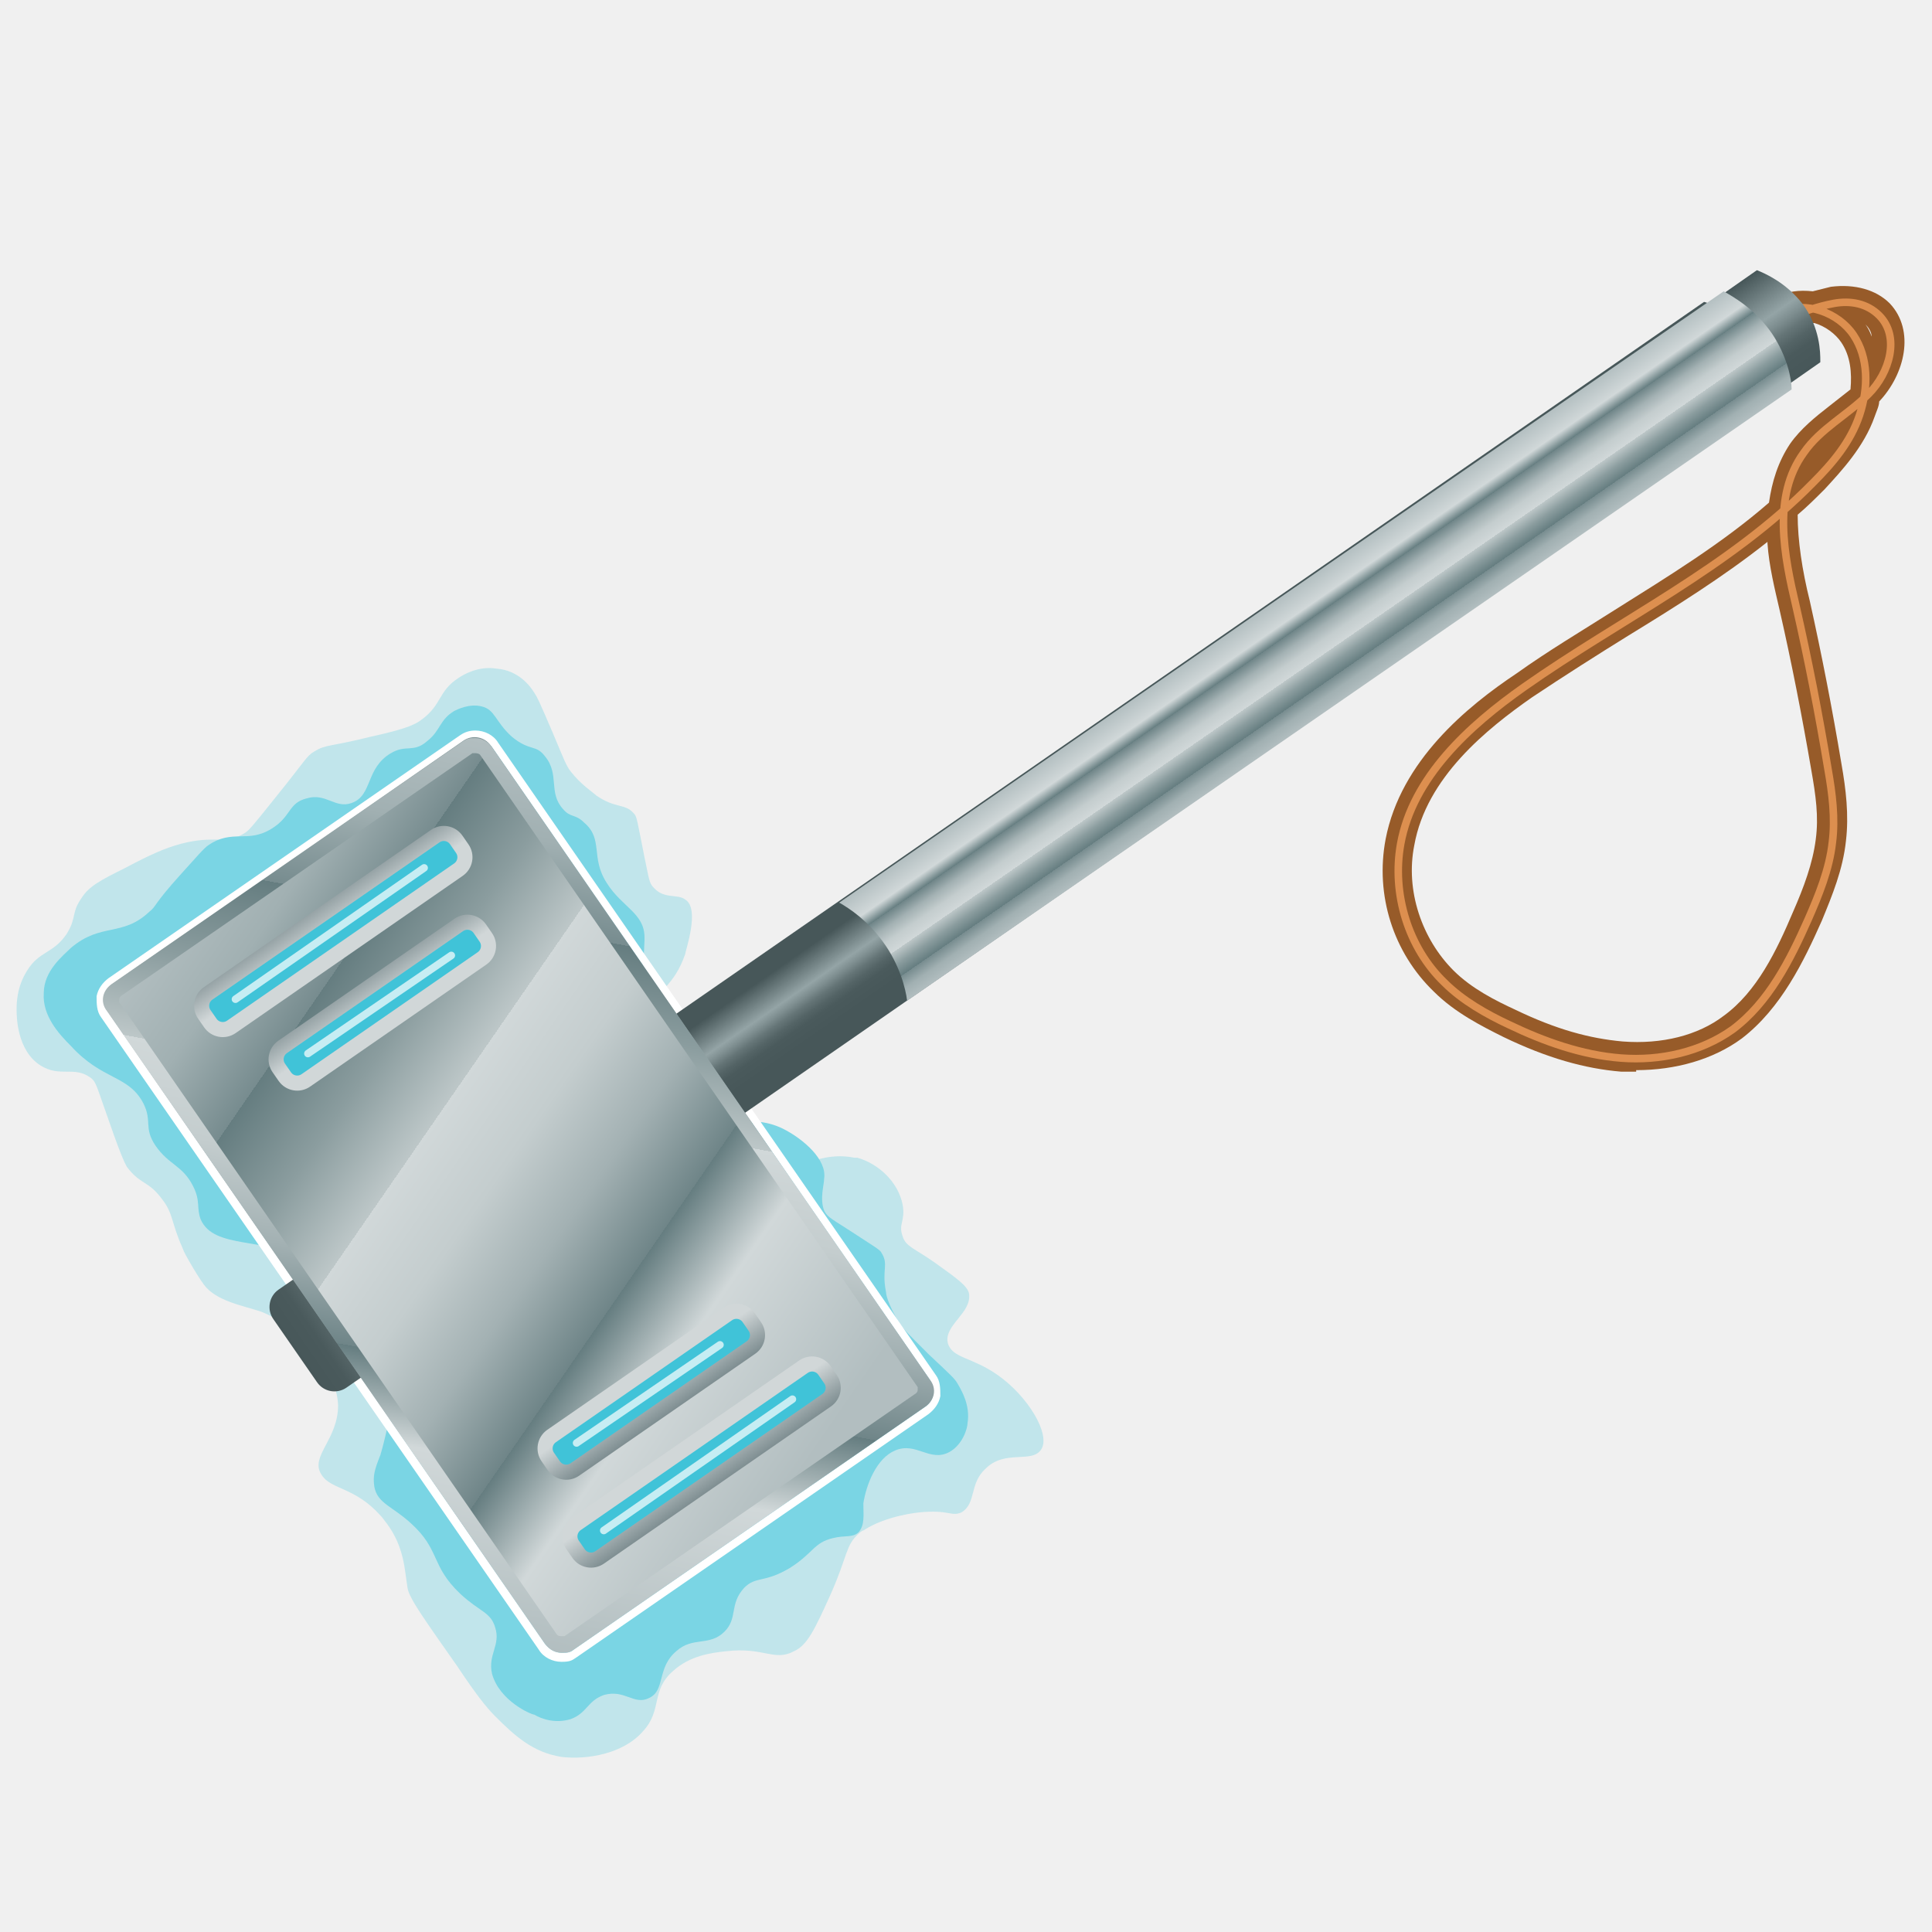
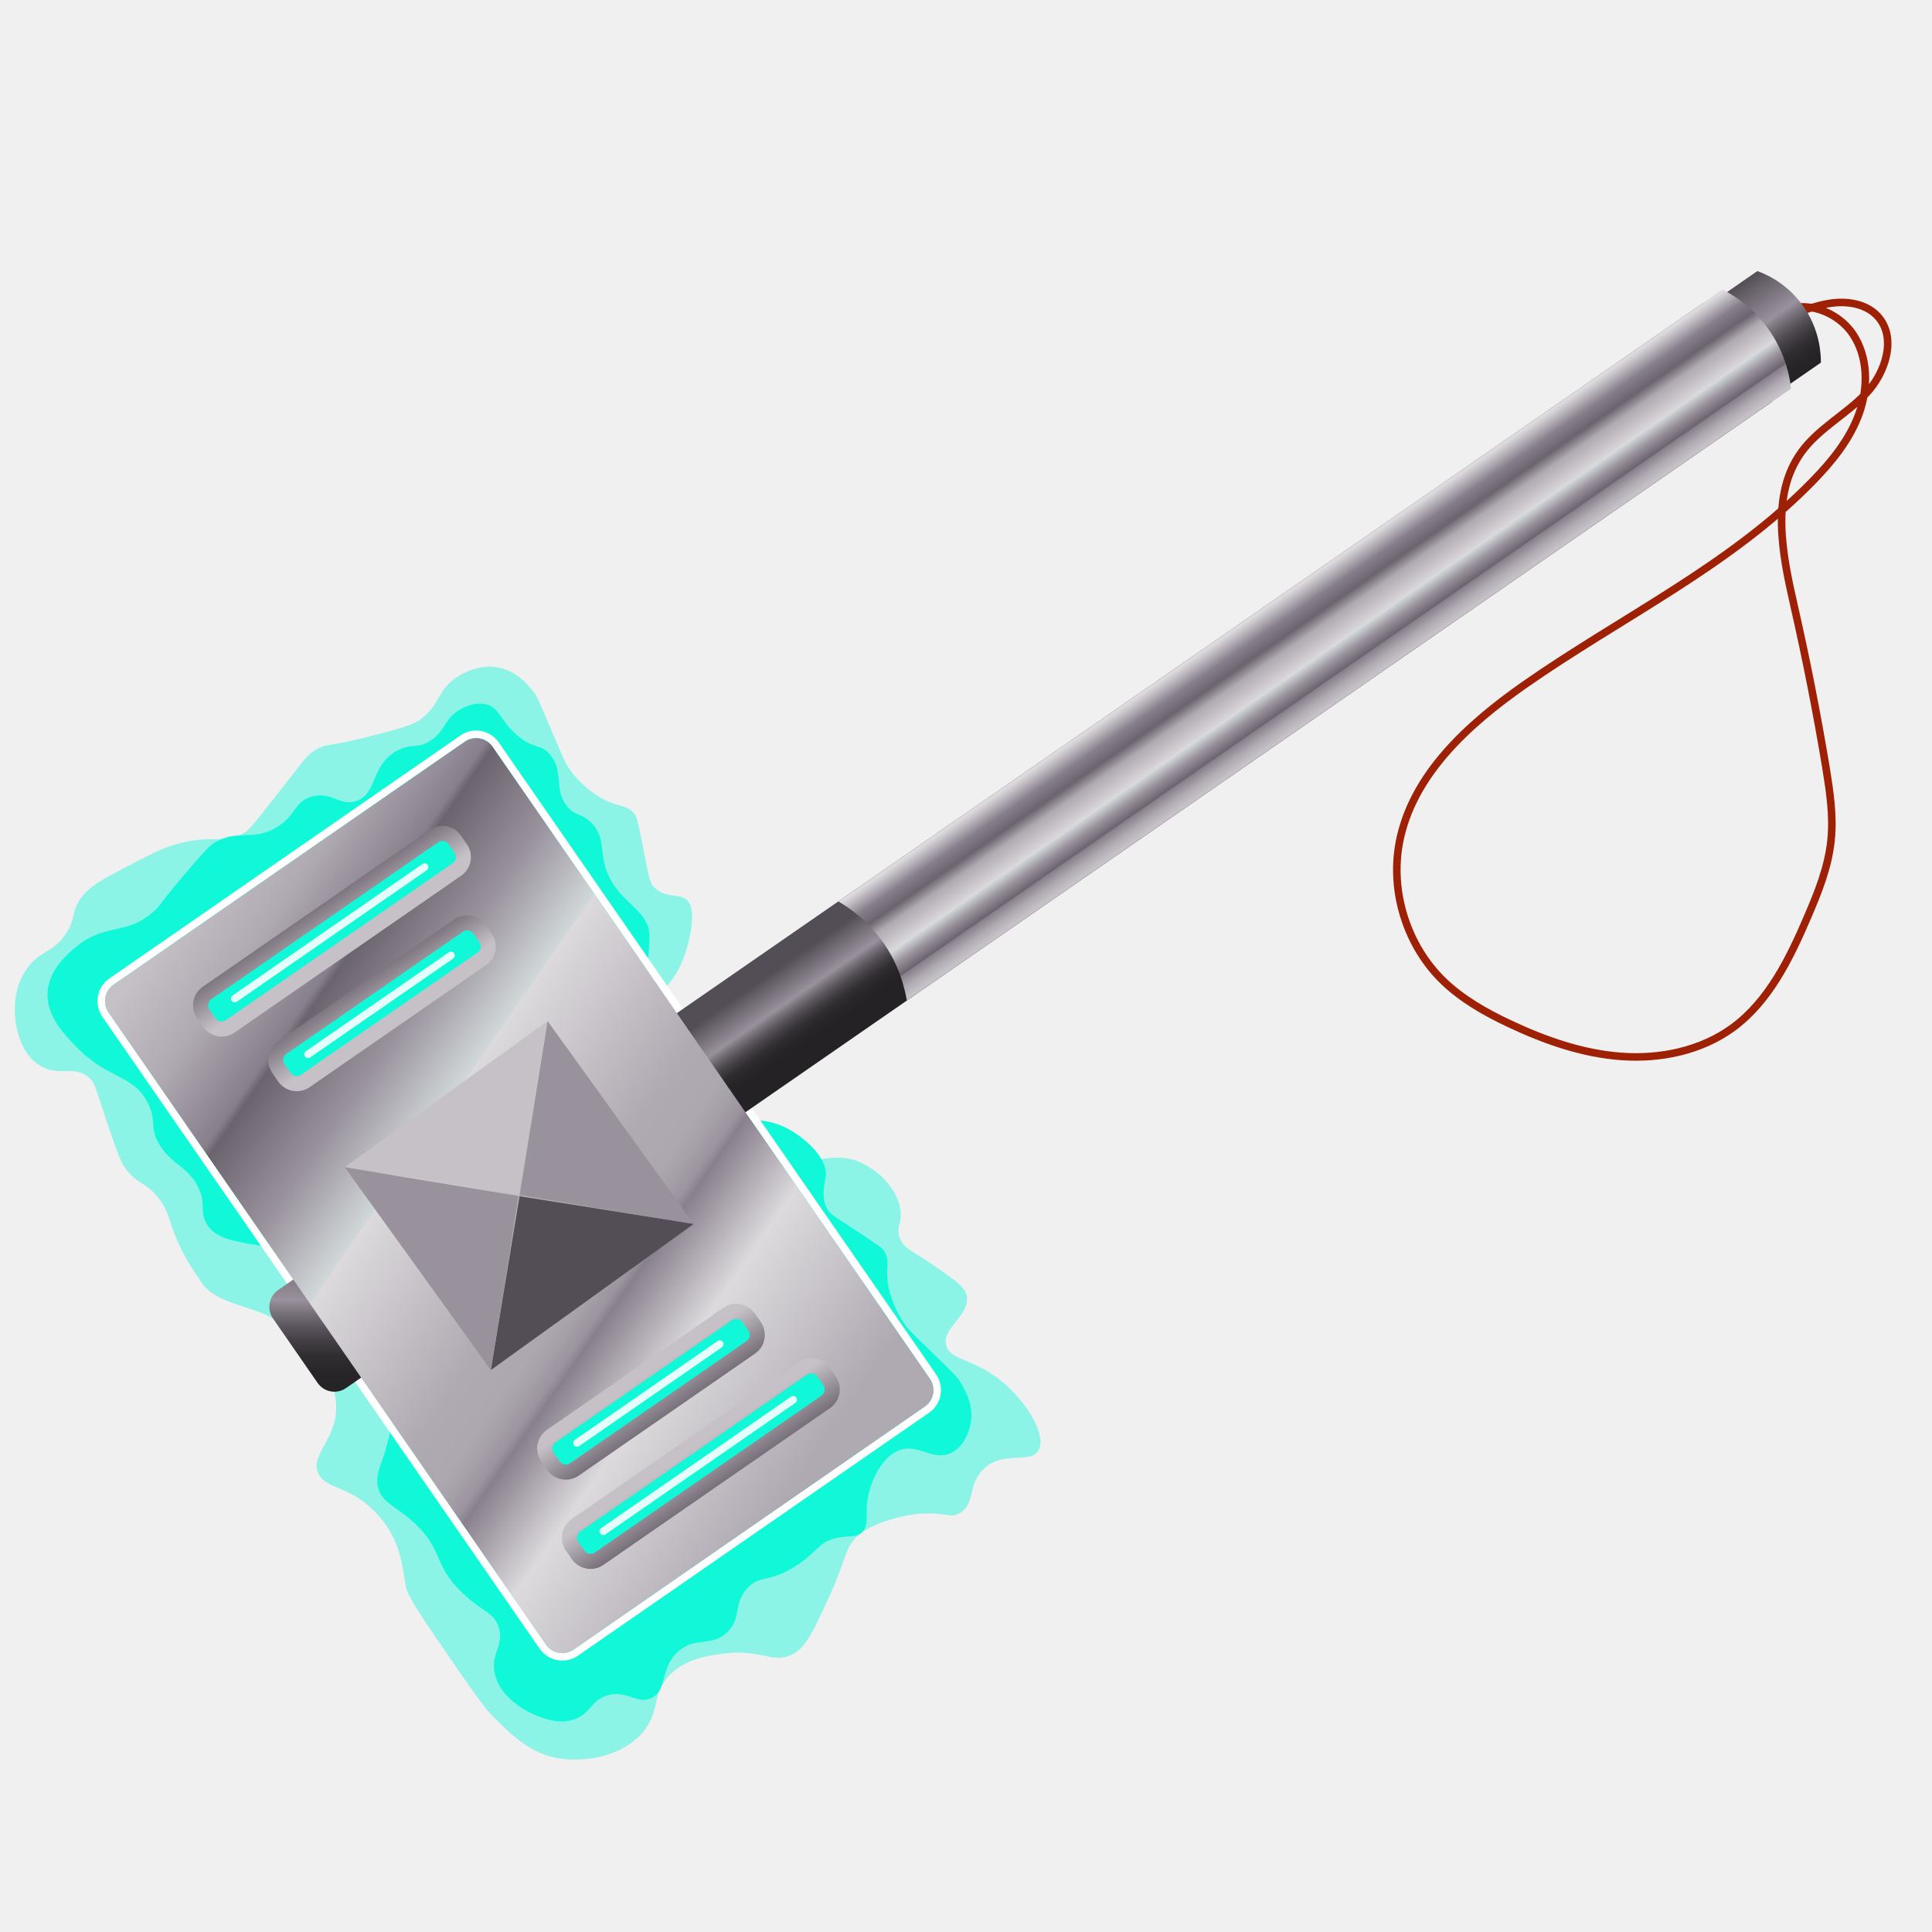
- <svg xmlns="http://www.w3.org/2000/svg" id="Layer_1" version="1.1" viewBox="0 0 128 128">
+ <svg xmlns="http://www.w3.org/2000/svg" xmlns:xlink="http://www.w3.org/1999/xlink" id="a" data-name="Layer 1" viewBox="0 0 128 128">
  <defs>
-     <style>
-       .st0 {
-         fill: url(#linear-gradient2);
-       }
- 
-       .st1 {
-         fill: #975b29;
-       }
- 
-       .st2 {
-         fill: #fff;
-       }
- 
-       .st3 {
-         fill: url(#linear-gradient1);
-       }
- 
-       .st4 {
-         stroke: url(#linear-gradient7);
-       }
- 
-       .st4, .st5, .st6, .st7 {
-         fill: #40c3d8;
-       }
- 
-       .st4, .st5, .st6, .st7, .st8 {
-         stroke-linecap: round;
-         stroke-linejoin: bevel;
-       }
- 
-       .st4, .st6 {
-         stroke-width: 1px;
-       }
- 
-       .st5 {
-         stroke: url(#linear-gradient8);
-       }
- 
-       .st5, .st7 {
-         stroke-width: 1px;
-       }
- 
-       .st9, .st10 {
-         fill: #7ad5e4;
-       }
- 
-       .st6 {
-         stroke: url(#linear-gradient6);
-       }
- 
-       .st10 {
-         opacity: .4;
-       }
- 
-       .st10, .st11 {
-         isolation: isolate;
-       }
- 
-       .st12 {
-         fill: url(#linear-gradient4);
-       }
- 
-       .st13 {
-         fill: url(#linear-gradient5);
-       }
- 
-       .st14 {
-         fill: url(#linear-gradient3);
-       }
- 
-       .st15 {
-         stroke: #dd8f4f;
-         stroke-miterlimit: 10;
-       }
- 
-       .st15, .st8 {
-         fill: none;
-         stroke-width: .5px;
-       }
- 
-       .st16 {
-         fill: url(#linear-gradient);
-       }
- 
-       .st7 {
-         stroke: url(#linear-gradient9);
-       }
- 
-       .st8 {
-         stroke: #c6edf3;
-       }
-     </style>
-     <linearGradient id="linear-gradient" x1="61" y1="-1.9" x2="68.4" y2="-1.9" gradientTransform="translate(150.1 77.8) rotate(-124.7) scale(1 -1)" gradientUnits="userSpaceOnUse">
-       <stop offset="0" stop-color="#475759" />
-       <stop offset=".2" stop-color="#4a5a5c" />
-       <stop offset=".3" stop-color="#546466" />
-       <stop offset=".4" stop-color="#657577" />
-       <stop offset=".5" stop-color="#7e8e90" />
-       <stop offset=".6" stop-color="#94a4a6" />
-       <stop offset="1" stop-color="#475759" />
+     <linearGradient id="b" x1="61.02" y1="129.9" x2="68.4" y2="129.9" gradientTransform="translate(44.86 150.66) rotate(-124.68)" gradientUnits="userSpaceOnUse">
+       <stop offset="0" stop-color="#242225" />
+       <stop offset=".12" stop-color="#272528" />
+       <stop offset=".23" stop-color="#312e32" />
+       <stop offset=".32" stop-color="#423e43" />
+       <stop offset=".41" stop-color="#5a555c" />
+       <stop offset=".5" stop-color="#78727b" />
+       <stop offset=".58" stop-color="#99919c" />
+       <stop offset="1" stop-color="#534e56" />
    </linearGradient>
-     <linearGradient id="linear-gradient1" x1="123.3" y1="55.8" x2="123.3" y2="60.9" gradientTransform="translate(11 166.3) rotate(-34.7) scale(1 -1)" gradientUnits="userSpaceOnUse">
-       <stop offset="0" stop-color="#475759" />
-       <stop offset=".2" stop-color="#4a5a5c" />
-       <stop offset=".3" stop-color="#546466" />
-       <stop offset=".4" stop-color="#657577" />
-       <stop offset=".5" stop-color="#7e8e90" />
-       <stop offset=".6" stop-color="#94a4a6" />
-       <stop offset="1" stop-color="#475759" />
+     <linearGradient id="c" x1="123.25" y1="72.25" x2="123.25" y2="67.06" gradientTransform="translate(-61.81 61.06) rotate(-34.68)" xlink:href="#b" />
+     <linearGradient id="d" x1="-174.33" y1="138.28" x2="-174.33" y2="146.26" gradientTransform="translate(149.91 -173.74) rotate(-34.68)" gradientUnits="userSpaceOnUse">
+       <stop offset=".02" stop-color="#dcdadd" />
+       <stop offset=".18" stop-color="#887f8c" />
+       <stop offset=".3" stop-color="#6b636e" />
+       <stop offset=".4" stop-color="#afa9b1" />
+       <stop offset=".5" stop-color="#c6c1c7" />
+       <stop offset=".6" stop-color="#dcdadd" />
+       <stop offset=".6" stop-color="#d1d8d9" />
+       <stop offset=".7" stop-color="#99919c" />
+       <stop offset=".8" stop-color="#6b636e" />
+       <stop offset=".81" stop-color="#887f8c" />
+       <stop offset=".9" stop-color="#afa9b1" />
+       <stop offset=".98" stop-color="#c6c1c7" />
    </linearGradient>
-     <linearGradient id="linear-gradient2" x1="-174.3" y1="-10.3" x2="-174.3" y2="-18.3" gradientTransform="translate(222.7 -68.5) rotate(-34.7) scale(1 -1)" gradientUnits="userSpaceOnUse">
-       <stop offset="0" stop-color="#b2bec0" />
-       <stop offset=".2" stop-color="#d1d8d9" />
-       <stop offset=".3" stop-color="#657d80" />
-       <stop offset=".3" stop-color="#6f8588" />
-       <stop offset=".4" stop-color="#a3b1b3" />
-       <stop offset=".5" stop-color="#c4cdce" />
+     <linearGradient id="e" x1="52.19" y1="73.97" x2="58.15" y2="65.37" gradientTransform="translate(-31.97 17.29)" xlink:href="#b" />
+     <linearGradient id="f" x1="-229.82" y1="166.52" x2="-249.27" y2="114.71" gradientTransform="translate(273.33 -63.06)" gradientUnits="userSpaceOnUse">
+       <stop offset="0" stop-color="#afa9b1" />
+       <stop offset=".2" stop-color="#dcdadd" />
+       <stop offset=".3" stop-color="#887f8c" />
+       <stop offset=".3" stop-color="#8c8390" />
+       <stop offset=".31" stop-color="#9c949f" />
+       <stop offset=".33" stop-color="#a6a0a9" />
+       <stop offset=".35" stop-color="#ada7af" />
+       <stop offset=".4" stop-color="#afa9b1" />
+       <stop offset=".5" stop-color="#c6c1c7" />
+       <stop offset=".6" stop-color="#dcdadd" />
      <stop offset=".6" stop-color="#d1d8d9" />
-       <stop offset=".6" stop-color="#bdc7c8" />
-       <stop offset=".7" stop-color="#8b9d9f" />
-       <stop offset=".8" stop-color="#657d80" />
-       <stop offset=".8" stop-color="#778c8f" />
-       <stop offset=".9" stop-color="#a1b0b2" />
-       <stop offset="1" stop-color="#b2bec0" />
+       <stop offset=".7" stop-color="#99919c" />
+       <stop offset=".8" stop-color="#6b636e" />
+       <stop offset=".81" stop-color="#887f8c" />
+       <stop offset=".9" stop-color="#afa9b1" />
+       <stop offset="1" stop-color="#c6c1c7" />
    </linearGradient>
-     <linearGradient id="linear-gradient3" x1="50.7" y1="58.3" x2="59.6" y2="58.3" gradientTransform="translate(-32 145.3) scale(1 -1)" gradientUnits="userSpaceOnUse">
-       <stop offset="0" stop-color="#475759" />
-       <stop offset=".2" stop-color="#4a5a5c" />
-       <stop offset=".3" stop-color="#546466" />
-       <stop offset=".4" stop-color="#657577" />
-       <stop offset=".5" stop-color="#7e8e90" />
-       <stop offset=".6" stop-color="#94a4a6" />
-       <stop offset="1" stop-color="#475759" />
+     <linearGradient id="g" x1="-335.59" y1="151.39" x2="-335.59" y2="146.62" gradientTransform="translate(260.47 -9.41) scale(.64 .71)" gradientUnits="userSpaceOnUse">
+       <stop offset="0" stop-color="#c6c1c7" />
+       <stop offset="1" stop-color="#6b636e" />
    </linearGradient>
-     <linearGradient id="linear-gradient4" x1="-229.8" y1="-38.5" x2="-249.3" y2="13.3" gradientTransform="translate(273.3 64.9) scale(1 -1)" gradientUnits="userSpaceOnUse">
-       <stop offset="0" stop-color="#b2bec0" />
-       <stop offset=".2" stop-color="#d1d8d9" />
-       <stop offset=".3" stop-color="#657d80" />
-       <stop offset=".3" stop-color="#6f8588" />
-       <stop offset=".4" stop-color="#a3b1b3" />
-       <stop offset=".5" stop-color="#c4cdce" />
-       <stop offset=".6" stop-color="#d1d8d9" />
-       <stop offset=".6" stop-color="#bdc7c8" />
-       <stop offset=".7" stop-color="#8b9d9f" />
-       <stop offset=".8" stop-color="#657d80" />
-       <stop offset=".8" stop-color="#778c8f" />
-       <stop offset=".9" stop-color="#a1b0b2" />
-       <stop offset="1" stop-color="#b2bec0" />
-     </linearGradient>
-     <linearGradient id="linear-gradient5" x1="29.2" y1="19.9" x2="39.6" y2="77.6" gradientTransform="translate(0 128) scale(1 -1)" gradientUnits="userSpaceOnUse">
-       <stop offset="0" stop-color="#b2bec0" />
-       <stop offset=".2" stop-color="#d1d8d9" />
-       <stop offset=".3" stop-color="#657d80" />
-       <stop offset=".3" stop-color="#6f8588" />
-       <stop offset=".4" stop-color="#a3b1b3" />
-       <stop offset=".5" stop-color="#c4cdce" />
-       <stop offset=".6" stop-color="#d1d8d9" />
-       <stop offset=".6" stop-color="#bdc7c8" />
-       <stop offset=".7" stop-color="#8b9d9f" />
-       <stop offset=".8" stop-color="#657d80" />
-       <stop offset=".8" stop-color="#778c8f" />
-       <stop offset=".9" stop-color="#a1b0b2" />
-       <stop offset="1" stop-color="#b2bec0" />
-     </linearGradient>
-     <linearGradient id="linear-gradient6" x1="-334.5" y1="-23.4" x2="-334.5" y2="-18.6" gradientTransform="translate(-167.6 112.5) rotate(-180) scale(.6 -.7)" gradientUnits="userSpaceOnUse">
-       <stop offset="0" stop-color="#d1d7d8" />
-       <stop offset="1" stop-color="#6a7c80" />
-     </linearGradient>
-     <linearGradient id="linear-gradient7" x1="-334.4" y1="-31.5" x2="-334.4" y2="-26.8" gradientTransform="translate(-170.9 113.5) rotate(-180) scale(.6 -.7)" gradientUnits="userSpaceOnUse">
-       <stop offset="0" stop-color="#d1d7d8" />
-       <stop offset="1" stop-color="#6a7c80" />
-     </linearGradient>
-     <linearGradient id="linear-gradient8" x1="-290.3" y1="-74.7" x2="-290.3" y2="-70" gradientTransform="translate(207.8 9.5) scale(.6 -.7)" gradientUnits="userSpaceOnUse">
-       <stop offset="0" stop-color="#d1d7d8" />
-       <stop offset="1" stop-color="#6a7c80" />
-     </linearGradient>
-     <linearGradient id="linear-gradient9" x1="-290.3" y1="-82.9" x2="-290.3" y2="-78.1" gradientTransform="translate(211.1 8.5) scale(.6 -.7)" gradientUnits="userSpaceOnUse">
-       <stop offset="0" stop-color="#d1d7d8" />
-       <stop offset="1" stop-color="#6a7c80" />
-     </linearGradient>
+     <linearGradient id="h" x1="-335.59" y1="159.52" x2="-335.59" y2="154.75" gradientTransform="translate(257.16 -19.99) scale(.64 .71)" xlink:href="#g" />
+     <linearGradient id="i" x1="-291.27" y1="202.73" x2="-291.27" y2="197.96" gradientTransform="translate(207.77 -81.36) scale(.64 .71)" xlink:href="#g" />
+     <linearGradient id="j" x1="-291.27" y1="210.85" x2="-291.27" y2="206.09" gradientTransform="translate(211.08 -82.39) scale(.64 .71)" xlink:href="#g" />
  </defs>
-   <g class="st11">
-     <g id="Layer_11" data-name="Layer_1">
-       <g>
-         <path class="st1" d="M108.4,71c-.3,0-.7,0-1,0-2.4-.2-4.9-.9-7.8-2.3-1.4-.7-3.2-1.6-4.6-3-2.7-2.6-3.9-6.4-3.2-10.1,1-5.2,5.4-8.8,8.7-11,2.1-1.5,4.3-2.8,6.5-4.2,3.5-2.2,7.1-4.4,10.2-7.1.2-1.4.6-2.7,1.4-3.9.7-1,1.7-1.8,2.6-2.5.5-.4.9-.7,1.4-1.1.1-1.1,0-2.2-.6-3.1-.4-.6-1.1-1.1-1.8-1.3-.2,0-.4.1-.7.2-.3.1-.6.2-.9.3v-.4c-.1,0-1-1.8-1-1.8.8-.4,1.6-.5,2.5-.4.4-.1.8-.2,1.2-.3,1.6-.2,3,.2,3.9,1.1,1.7,1.8,1,4.7-.7,6.5,0,.3-.2.7-.3,1-.7,2-2.2,3.6-3.3,4.8-.6.6-1.2,1.2-1.8,1.7,0,1.7.3,3.7.8,5.7.8,3.6,1.5,7.2,2.1,10.8.3,1.7.5,3.4.3,5.1-.2,1.9-.9,3.6-1.6,5.3-1.2,2.7-2.7,5.8-5.3,7.8-1.9,1.4-4.4,2.1-7,2.1h0ZM117.1,35.9c-2.9,2.3-6.1,4.3-9.2,6.2-2.1,1.3-4.3,2.7-6.4,4.1-3,2.1-7,5.3-7.8,9.8-.6,3,.5,6.2,2.6,8.3,1.2,1.2,2.8,2,4.1,2.6,2.7,1.3,4.9,1.9,7.1,2.1,2.6.2,5-.4,6.7-1.7,2.2-1.6,3.5-4.3,4.6-6.9.7-1.6,1.3-3.2,1.5-4.8.2-1.5,0-2.9-.3-4.6-.6-3.5-1.3-7.1-2.1-10.6-.3-1.3-.7-2.9-.8-4.4ZM123.6,21.5s0,0,0,0c.2.3.3.5.4.8,0-.3-.2-.6-.4-.8,0,0,0,0,0,0h0Z" />
-         <path class="st15" d="M118,20.7c1.6-.8,3.8,0,4.8,1.5s1,3.5.4,5.3-1.8,3.2-3.1,4.5c-5.5,5.6-12.7,9-19.1,13.5-3.7,2.6-7.4,6-8.2,10.4-.6,3.3.5,6.9,2.9,9.2,1.2,1.2,2.8,2.1,4.3,2.8,2.3,1.1,4.8,2,7.4,2.2s5.3-.4,7.4-1.9c2.4-1.8,3.8-4.6,5-7.3.7-1.6,1.4-3.3,1.6-5.1.2-1.6,0-3.2-.3-4.9-.6-3.6-1.3-7.2-2.1-10.7-.8-3.4-1.6-7.3.5-10.2,1.1-1.6,2.9-2.5,4.3-3.9s2.1-3.8.7-5.2c-.8-.8-1.9-1-3-.8s-2.1.6-3.1.9" />
-         <path class="st10" d="M43.2,66.9c.3-1.4,1.4-1.4,2.2-3.7,0-.2,1-3,0-3.6-.5-.4-1.4,0-2.1-.8-.3-.3-.3-.6-.6-2-.5-2.5-.5-2.7-.7-2.9-.6-.7-1.2-.3-2.5-1.2-.2-.2-1-.7-1.7-1.6-.3-.4-.4-.7-1.2-2.6-.9-2.1-1-2.3-1.2-2.6-.3-.5-1.1-1.5-2.5-1.6-1.2-.2-2.2.4-2.5.6-1.4.9-1.1,1.8-2.5,2.8-.5.4-1.5.7-3.3,1.1-2.8.7-3,.5-3.8,1-.5.3-.5.5-2.6,3.1-1.6,2-1.7,2.1-2,2.3-1.3.8-1.9.1-4.2.7-1.1.3-2,.7-3.7,1.6-1.6.8-2.4,1.2-2.9,2-.7,1-.3,1.3-1,2.4-.9,1.3-1.8,1.1-2.6,2.4-.7,1.1-.7,2.2-.7,2.6s0,2.7,1.6,3.7c1.3.8,2.2,0,3.3.8.4.3.4.6,1.3,3.1.8,2.3,1,2.6,1.1,2.8.9,1.2,1.4.9,2.3,2.1.8,1,.6,1.5,1.4,3.3.1.3.3.6.4.8,0,0,.5.9,1,1.6.8,1.1,2.6,1.4,3.8,1.8,2.5,1,5,3.7,5.1,6.2,0,2.3-1.9,3.4-1.1,4.6.6,1,2.2.8,3.9,2.7.2.2.3.4.4.5,1.2,1.6,1.2,3.1,1.4,4.3.1.7,1.2,2.2,3.3,5.2,1.2,1.8,1.9,2.7,2.5,3.3,1.3,1.3,2.5,2.4,4.4,2.7,1.7.2,4.1-.2,5.4-1.7,1.3-1.4.5-2.7,2-4,1.1-1,2.5-1.2,3.5-1.3,2.5-.3,3.2.7,4.5,0,.9-.4,1.4-1.5,2.4-3.7,1.2-2.7,1-3.3,1.9-4.1,0,0,.2-.2.3-.2,1.5-1,3.7-1.2,3.7-1.2,2-.2,2.1.3,2.8,0,1-.6.5-1.9,1.6-2.9,1.3-1.3,3.1-.3,3.7-1.3.6-1-.9-3.5-2.9-4.9-1.7-1.2-3-1.1-3.3-2.1-.3-1.2,1.6-2,1.4-3.3-.1-.5-.8-1-2.2-2-1.4-1-2-1.1-2.2-1.8-.3-.8.2-1,0-2.1-.3-1.5-1.6-2.7-3-3.1,0,0-.2,0-.2,0-1.5-.3-2.6.2-3.1.3-1.3.3-2.7-.8-4.6-2.5-2.8-2.4-6-5.1-5.4-7.7h0Z" />
-         <path class="st9" d="M47.2,74.9c.2-.1,2.6-1.3,4.9,0,1.1.6,2.7,1.9,2.5,3.2,0,.4-.3,1.3,0,2.1.2.4.4.5,1.5,1.2,2,1.3,2.2,1.4,2.3,1.6.5.8,0,1.1.3,2.6,0,.3.3,1.1.9,2.1.3.4.5.6,1.9,2,1.6,1.5,1.7,1.6,1.9,1.9.3.5.9,1.5.7,2.7,0,.3-.3,1.4-1.2,1.9-1.3.7-2.2-.7-3.6-.1-1.2.5-1.9,2.2-2.1,3.5,0,.8.1,1.4-.3,1.9-.4.4-.9.2-1.7.4-1.3.3-1.3,1-2.9,2-1.7,1-2.2.5-3,1.3-1,1.1-.4,2-1.3,2.9-1,1-2.1.3-3.2,1.3-1.3,1.1-.7,2.6-1.8,3.1-1,.5-1.6-.6-3-.2-1.1.4-1.1,1.2-2.2,1.6-1,.3-1.9,0-2.4-.3-.2,0-2.3-.9-2.8-2.7-.3-1.3.6-1.9.2-3.1-.3-1-1-1-2.3-2.2-2-1.9-1.3-2.9-3.3-4.7-1.2-1.1-2.2-1.3-2.4-2.4-.1-.7,0-1.1.4-2.1,0,0,.5-1.6.9-4.2.5-2.9-2.2-6.9-5.4-8.6-3.2-1.7-6.5-.8-7.4-2.8-.3-.8,0-1.2-.5-2.2-.7-1.4-1.6-1.4-2.5-2.7-.8-1.2-.2-1.6-.8-2.8-1-1.9-2.7-1.5-4.8-3.8-.8-.8-1.9-2-1.8-3.5,0-1.5,1.3-2.5,1.8-3,2-1.7,3.4-.7,5.2-2.4.5-.4.2-.4,2.1-2.5,1-1.1,1.5-1.7,1.8-1.9,1.6-1.1,2.6-.1,4.2-1.1,1.3-.8,1.1-1.7,2.3-2,1.3-.4,1.9.7,3,.3,1.4-.5.9-2.3,2.6-3.3,1-.6,1.5,0,2.4-.8.9-.7.8-1.4,1.8-2,.2-.1,1-.5,1.8-.3.9.2.9,1,2,2,1.2,1,1.6.5,2.2,1.3,1,1.2.2,2.4,1.2,3.5.5.6.8.3,1.4.9,1.3,1.1.4,2.3,1.5,4,1,1.6,2.5,2,2.5,3.6v.2c-.1,2.6-.3,3.6-.3,4.4,0,1.4.6,2.5,2,4.8.9,1.5,1.9,2.7,2.6,3.4h0Z" />
-         <path class="st2" d="M31.5,48.9c.4,0,.8.2,1.1.6l29,41.9c.4.6.3,1.4-.3,1.8l-23.3,16.1c-.2.2-.5.2-.8.2-.4,0-.8-.2-1.1-.6L7.2,67.1c-.4-.6-.3-1.4.3-1.8l23.3-16.1c.2-.2.5-.2.8-.2M31.5,48.4c-.4,0-.7.1-1,.3l-23.3,16.1c-.4.3-.7.7-.8,1.2,0,.5,0,1,.3,1.4l29,41.9c.3.5.9.8,1.5.8s.7-.1,1-.3l23.3-16.1c.4-.3.7-.7.8-1.2,0-.5,0-1-.3-1.4l-29-41.9c-.3-.5-.9-.8-1.5-.8h0Z" />
-         <path class="st16" d="M120.6,24l-8.3,5.8-4.2-6.1,8.3-5.8c.5.2,1.9.8,3,2.2,1.2,1.6,1.2,3.3,1.2,3.8h0Z" />
-         <path class="st3" d="M117.4,26.6l-73.2,50.7-4.5-6.6L112.9,20c1,.3,2.6.9,3.6,2.4,1,1.5,1,3.1.9,4.2h0Z" />
-         <path class="st0" d="M118.7,25.8l-58.6,40.5c-.1-.8-.5-2.4-1.6-3.9-1-1.4-2.2-2.2-2.9-2.6,19.5-13.5,39-27,58.6-40.5.7.4,2.1,1.2,3.2,2.8,1,1.5,1.3,3,1.3,3.7h0Z" />
-         <rect class="st14" x="18.8" y="83" width="8.8" height="7.9" rx="1.4" ry="1.4" transform="translate(-45.4 28.7) rotate(-34.7)" />
-         <g>
-           <rect class="st12" x="18.9" y="52.4" width="30.9" height="53.6" rx="1.3" ry="1.3" transform="translate(-39 33.6) rotate(-34.7)" />
-           <path class="st13" d="M31.5,49.9s.2,0,.3.1l29,41.9c0,0,0,.2,0,.2,0,0,0,.1-.1.2l-23.3,16.1s-.1,0-.2,0-.2,0-.3-.1l-29-41.9c0,0,0-.2,0-.2,0,0,0-.1.1-.2l23.3-16.1s.1,0,.2,0M31.5,48.9c-.3,0-.5,0-.8.2l-23.3,16.1c-.6.4-.8,1.2-.3,1.8l29,41.9c.3.4.7.6,1.1.6s.5,0,.8-.2l23.3-16.1c.6-.4.8-1.2.3-1.8l-29-41.9c-.3-.4-.7-.6-1.1-.6h0Z" />
-         </g>
-         <g>
-           <g>
-             <rect class="st6" x="36.3" y="95.6" width="20.3" height="2.7" rx="1" ry="1" transform="translate(-46.9 43.6) rotate(-34.7)" />
-             <rect class="st4" x="35" y="90.9" width="16.2" height="2.7" rx="1" ry="1" transform="translate(-44.8 40.9) rotate(-34.7)" />
-           </g>
-           <g>
-             <rect class="st5" x="11.9" y="60.4" width="20.3" height="2.7" rx="1" ry="1" transform="translate(-31.2 23.5) rotate(-34.7)" />
-             <rect class="st7" x="17.2" y="65.1" width="16.2" height="2.7" rx="1" ry="1" transform="translate(-33.3 26.2) rotate(-34.7)" />
-           </g>
-           <line class="st8" x1="40" y1="101.4" x2="52.5" y2="92.7" />
-           <line class="st8" x1="15.6" y1="66.2" x2="28.1" y2="57.5" />
-           <line class="st8" x1="38.2" y1="95.6" x2="47.7" y2="89.1" />
-           <line class="st8" x1="20.4" y1="69.8" x2="29.9" y2="63.3" />
-         </g>
-       </g>
+   <path d="M117.98,20.66c1.63-.82,3.77-.03,4.78,1.48s1.03,3.54.41,5.26-1.8,3.17-3.08,4.48c-5.46,5.61-12.72,9.03-19.13,13.52-3.72,2.61-7.4,5.95-8.25,10.42-.62,3.29.52,6.86,2.92,9.18,1.25,1.2,2.78,2.07,4.35,2.81,2.35,1.11,4.84,1.99,7.43,2.18s5.29-.37,7.39-1.9c2.41-1.77,3.78-4.6,4.96-7.35.7-1.63,1.37-3.3,1.55-5.06.17-1.62-.08-3.25-.34-4.86-.6-3.59-1.3-7.15-2.11-10.7-.78-3.42-1.57-7.33.49-10.17,1.13-1.56,2.94-2.48,4.27-3.87s2.08-3.78.74-5.17c-.75-.78-1.94-.97-3.01-.83s-2.08.58-3.11.89" style="fill: none; stroke: #9e2105; stroke-miterlimit: 10; stroke-width: .5px;" />
+   <path d="M43.24,66.89c.3-1.37,1.36-1.37,2.15-3.71.07-.21.98-2.95.04-3.62-.51-.36-1.41-.06-2.09-.78-.29-.31-.33-.58-.61-2-.49-2.53-.55-2.68-.71-2.87-.6-.72-1.15-.34-2.52-1.24-.24-.16-1.03-.7-1.71-1.63-.32-.43-.42-.69-1.25-2.64-.89-2.11-.96-2.27-1.19-2.56-.35-.45-1.14-1.45-2.49-1.64-1.21-.16-2.2.42-2.49.6-1.41.86-1.15,1.83-2.48,2.84-.55.41-1.46.65-3.29,1.12-2.81.73-2.97.46-3.79.98-.47.29-.54.45-2.64,3.13-1.57,2-1.7,2.13-1.98,2.3-1.3.79-1.94.12-4.22.68-1.1.27-1.96.72-3.69,1.63-1.57.82-2.36,1.25-2.91,2.01-.71,1-.3,1.34-1.01,2.38-.91,1.33-1.79,1.11-2.64,2.39-.7,1.05-.74,2.15-.74,2.57,0,.26-.01,2.69,1.62,3.74,1.27.82,2.23-.05,3.28.81.42.35.4.6,1.26,3.14.78,2.3.96,2.59,1.1,2.79.85,1.23,1.41.94,2.31,2.13.77,1.02.56,1.49,1.44,3.28.15.31.29.56.42.78,0,0,.51.89,1.03,1.59.79,1.06,2.62,1.4,3.77,1.85,2.53.98,4.96,3.69,5.06,6.17.09,2.29-1.86,3.36-1.14,4.59.6,1.02,2.21.75,3.94,2.7.2.22.33.41.41.51,1.17,1.6,1.16,3.07,1.44,4.31.15.66,1.2,2.18,3.31,5.24,1.25,1.81,1.88,2.72,2.49,3.32,1.32,1.3,2.49,2.45,4.41,2.73,1.71.25,4.09-.16,5.43-1.71,1.26-1.45.54-2.69,1.96-3.97,1.08-.98,2.5-1.16,3.46-1.28,2.51-.31,3.18.7,4.49.07.91-.44,1.41-1.54,2.42-3.73,1.24-2.7,1.02-3.28,1.94-4.14.09-.08.17-.16.27-.22,1.47-1.01,3.71-1.23,3.71-1.23,1.95-.15,2.13.34,2.78-.05,1.04-.63.52-1.88,1.55-2.9,1.29-1.29,3.12-.32,3.66-1.26.6-1.04-.92-3.51-2.86-4.9-1.7-1.21-3.04-1.12-3.26-2.08-.27-1.18,1.65-1.99,1.36-3.3-.12-.54-.8-1.02-2.16-1.96-1.44-1-1.96-1.09-2.25-1.78-.33-.78.2-.98,0-2.05-.29-1.47-1.63-2.65-2.95-3.14-.09-.03-.17-.05-.24-.07-1.45-.33-2.62.15-3.1.28-1.31.35-2.69-.84-4.62-2.49-2.84-2.43-6.01-5.14-5.44-7.72Z" style="fill: #11f8d9; opacity: .45;" />
+   <path d="M47.24,74.86c.2-.11,2.56-1.33,4.92-.1,1.07.56,2.7,1.92,2.55,3.19-.05.43-.33,1.29.06,2.08.18.36.41.5,1.55,1.24,2.04,1.33,2.15,1.44,2.27,1.64.45.78-.04,1.12.34,2.62.07.27.31,1.14.91,2.06.28.43.47.62,1.92,2.02,1.56,1.52,1.68,1.64,1.86,1.95.28.46.92,1.51.69,2.74-.05.28-.31,1.44-1.24,1.93-1.26.67-2.24-.68-3.56-.12-1.17.49-1.94,2.21-2.07,3.52-.08.85.12,1.43-.31,1.87-.4.41-.89.21-1.7.39-1.26.28-1.31,1.02-2.87,1.96-1.7,1.03-2.19.48-3.02,1.35-1.01,1.06-.37,1.96-1.34,2.92-1.05,1.04-2.09.27-3.25,1.28-1.26,1.1-.7,2.58-1.8,3.1-.98.46-1.64-.59-2.96-.16-1.1.36-1.06,1.24-2.22,1.6-.98.3-1.9-.07-2.43-.28-.23-.09-2.32-.95-2.75-2.73-.33-1.35.63-1.89.25-3.12-.31-1-1.04-.99-2.34-2.21-2.04-1.91-1.28-2.89-3.26-4.71-1.24-1.14-2.18-1.33-2.41-2.41-.14-.66.09-1.14.4-2.05,0,0,.52-1.57.93-4.19.45-2.92-2.21-6.88-5.43-8.57-3.25-1.71-6.52-.8-7.35-2.81-.32-.78.06-1.17-.46-2.22-.67-1.36-1.65-1.4-2.5-2.72-.78-1.22-.2-1.59-.82-2.83-.98-1.95-2.67-1.54-4.82-3.81-.81-.85-1.92-2.02-1.83-3.53.09-1.51,1.33-2.55,1.84-2.98,2.01-1.69,3.37-.72,5.24-2.43.48-.44.25-.37,2.1-2.53.98-1.14,1.48-1.71,1.76-1.9,1.61-1.06,2.59-.11,4.24-1.1,1.32-.8,1.14-1.69,2.3-2.03,1.33-.39,1.9.68,3,.28,1.37-.49.93-2.32,2.61-3.29,1.03-.59,1.47-.08,2.42-.8.9-.69.82-1.39,1.8-1.95.24-.14.99-.55,1.76-.35.89.23.89,1.03,2,2.01,1.16,1.02,1.6.54,2.25,1.35.95,1.17.15,2.37,1.2,3.5.52.56.76.32,1.39.87,1.27,1.13.43,2.28,1.48,4.03.96,1.6,2.49,2.02,2.49,3.61,0,.04,0,.07,0,.22-.14,2.57-.34,3.65-.35,4.41-.03,1.43.64,2.53,1.98,4.75.91,1.51,1.87,2.65,2.59,3.41Z" style="fill: #11f8d9;" />
+   <path d="M31.55,48.9c.42,0,.83.2,1.08.57l28.98,41.88c.41.6.26,1.42-.33,1.83l-23.28,16.11c-.23.16-.49.23-.75.23-.42,0-.83-.2-1.08-.57L7.19,67.07c-.41-.6-.26-1.42.33-1.83l23.28-16.11c.23-.16.49-.23.75-.23M31.55,48.4c-.37,0-.73.11-1.03.32l-23.28,16.11c-.4.28-.67.69-.75,1.17-.09.48.02.96.29,1.36l28.98,41.88c.34.49.9.78,1.49.78.37,0,.73-.11,1.03-.32l23.28-16.11c.4-.28.67-.69.75-1.17.09-.48-.02-.96-.29-1.36l-28.98-41.88c-.34-.49-.9-.78-1.49-.78h0Z" style="fill: #fff;" />
+   <path d="M120.63,24.03l-8.32,5.76-4.2-6.07,8.32-5.76c.51.18,1.9.76,2.98,2.24,1.19,1.63,1.23,3.31,1.23,3.84Z" style="fill: url(#b);" />
+   <path d="M117.42,26.61l-73.25,50.69-4.54-6.57L112.87,20.05c1.03.28,2.59.89,3.6,2.36,1.02,1.46,1.04,3.14.94,4.21Z" style="fill: url(#c);" />
+   <path d="M118.66,25.75l-58.58,40.54c-.14-.82-.5-2.37-1.63-3.94-1.02-1.41-2.21-2.22-2.91-2.63,19.53-13.51,39.05-27.02,58.58-40.54.68.35,2.09,1.18,3.19,2.84,1,1.51,1.27,2.97,1.35,3.72Z" style="fill: url(#d);" />
+   <rect x="18.78" y="83.01" width="8.84" height="7.9" rx="1.35" ry="1.35" transform="translate(-45.36 28.66) rotate(-34.68)" style="fill: url(#e);" />
+   <rect x="18.93" y="52.43" width="30.94" height="53.56" rx="1.32" ry="1.32" transform="translate(-38.96 33.65) rotate(-34.68)" style="fill: url(#f);" />
+   <g>
+     <g>
+       <rect x="36.29" y="95.64" width="20.26" height="2.69" rx="1" ry="1" transform="translate(139.79 150.31) rotate(145.32)" style="fill: #11f8d9; stroke: url(#g); stroke-linecap: round; stroke-linejoin: bevel;" />
+       <rect x="35.02" y="90.86" width="16.21" height="2.69" rx="1" ry="1" transform="translate(131.06 143.49) rotate(145.32)" style="fill: #11f8d9; stroke: url(#h); stroke-linecap: round; stroke-linejoin: bevel;" />
    </g>
+     <g>
+       <rect x="11.87" y="60.35" width="20.26" height="2.69" rx="1" ry="1" transform="translate(-31.2 23.48) rotate(-34.68)" style="fill: #11f8d9; stroke: url(#i); stroke-linecap: round; stroke-linejoin: bevel;" />
+       <rect x="17.2" y="65.12" width="16.21" height="2.69" rx="1" ry="1" transform="translate(-33.32 26.21) rotate(-34.68)" style="fill: #11f8d9; stroke: url(#j); stroke-linecap: round; stroke-linejoin: bevel;" />
+     </g>
+     <line x1="39.97" y1="101.45" x2="52.55" y2="92.74" style="fill: #e6fefb; stroke: #e6fefb; stroke-linecap: round; stroke-linejoin: bevel; stroke-width: .5px;" />
+     <line x1="15.55" y1="66.16" x2="28.13" y2="57.45" style="fill: #e6fefb; stroke: #e6fefb; stroke-linecap: round; stroke-linejoin: bevel; stroke-width: .5px;" />
+     <line x1="38.23" y1="95.6" x2="47.69" y2="89.05" style="fill: #e6fefb; stroke: #e6fefb; stroke-linecap: round; stroke-linejoin: bevel; stroke-width: .5px;" />
+     <line x1="20.41" y1="69.85" x2="29.88" y2="63.3" style="fill: #e6fefb; stroke: #e6fefb; stroke-linecap: round; stroke-linejoin: bevel; stroke-width: .5px;" />
+   </g>
+   <g>
+     <polygon points="34.42 79.25 32.52 90.77 45.96 81.09 34.42 79.25" style="fill: #534e56;" />
+     <polygon points="34.37 79.17 36.28 67.65 22.84 77.33 34.37 79.17" style="fill: #c6c1c7;" />
+     <polygon points="34.36 79.24 22.84 77.33 32.52 90.77 34.36 79.24" style="fill: #99919c;" />
+     <polygon points="34.43 79.18 45.96 81.09 36.28 67.65 34.43 79.18" style="fill: #99919c;" />
  </g>
</svg>
